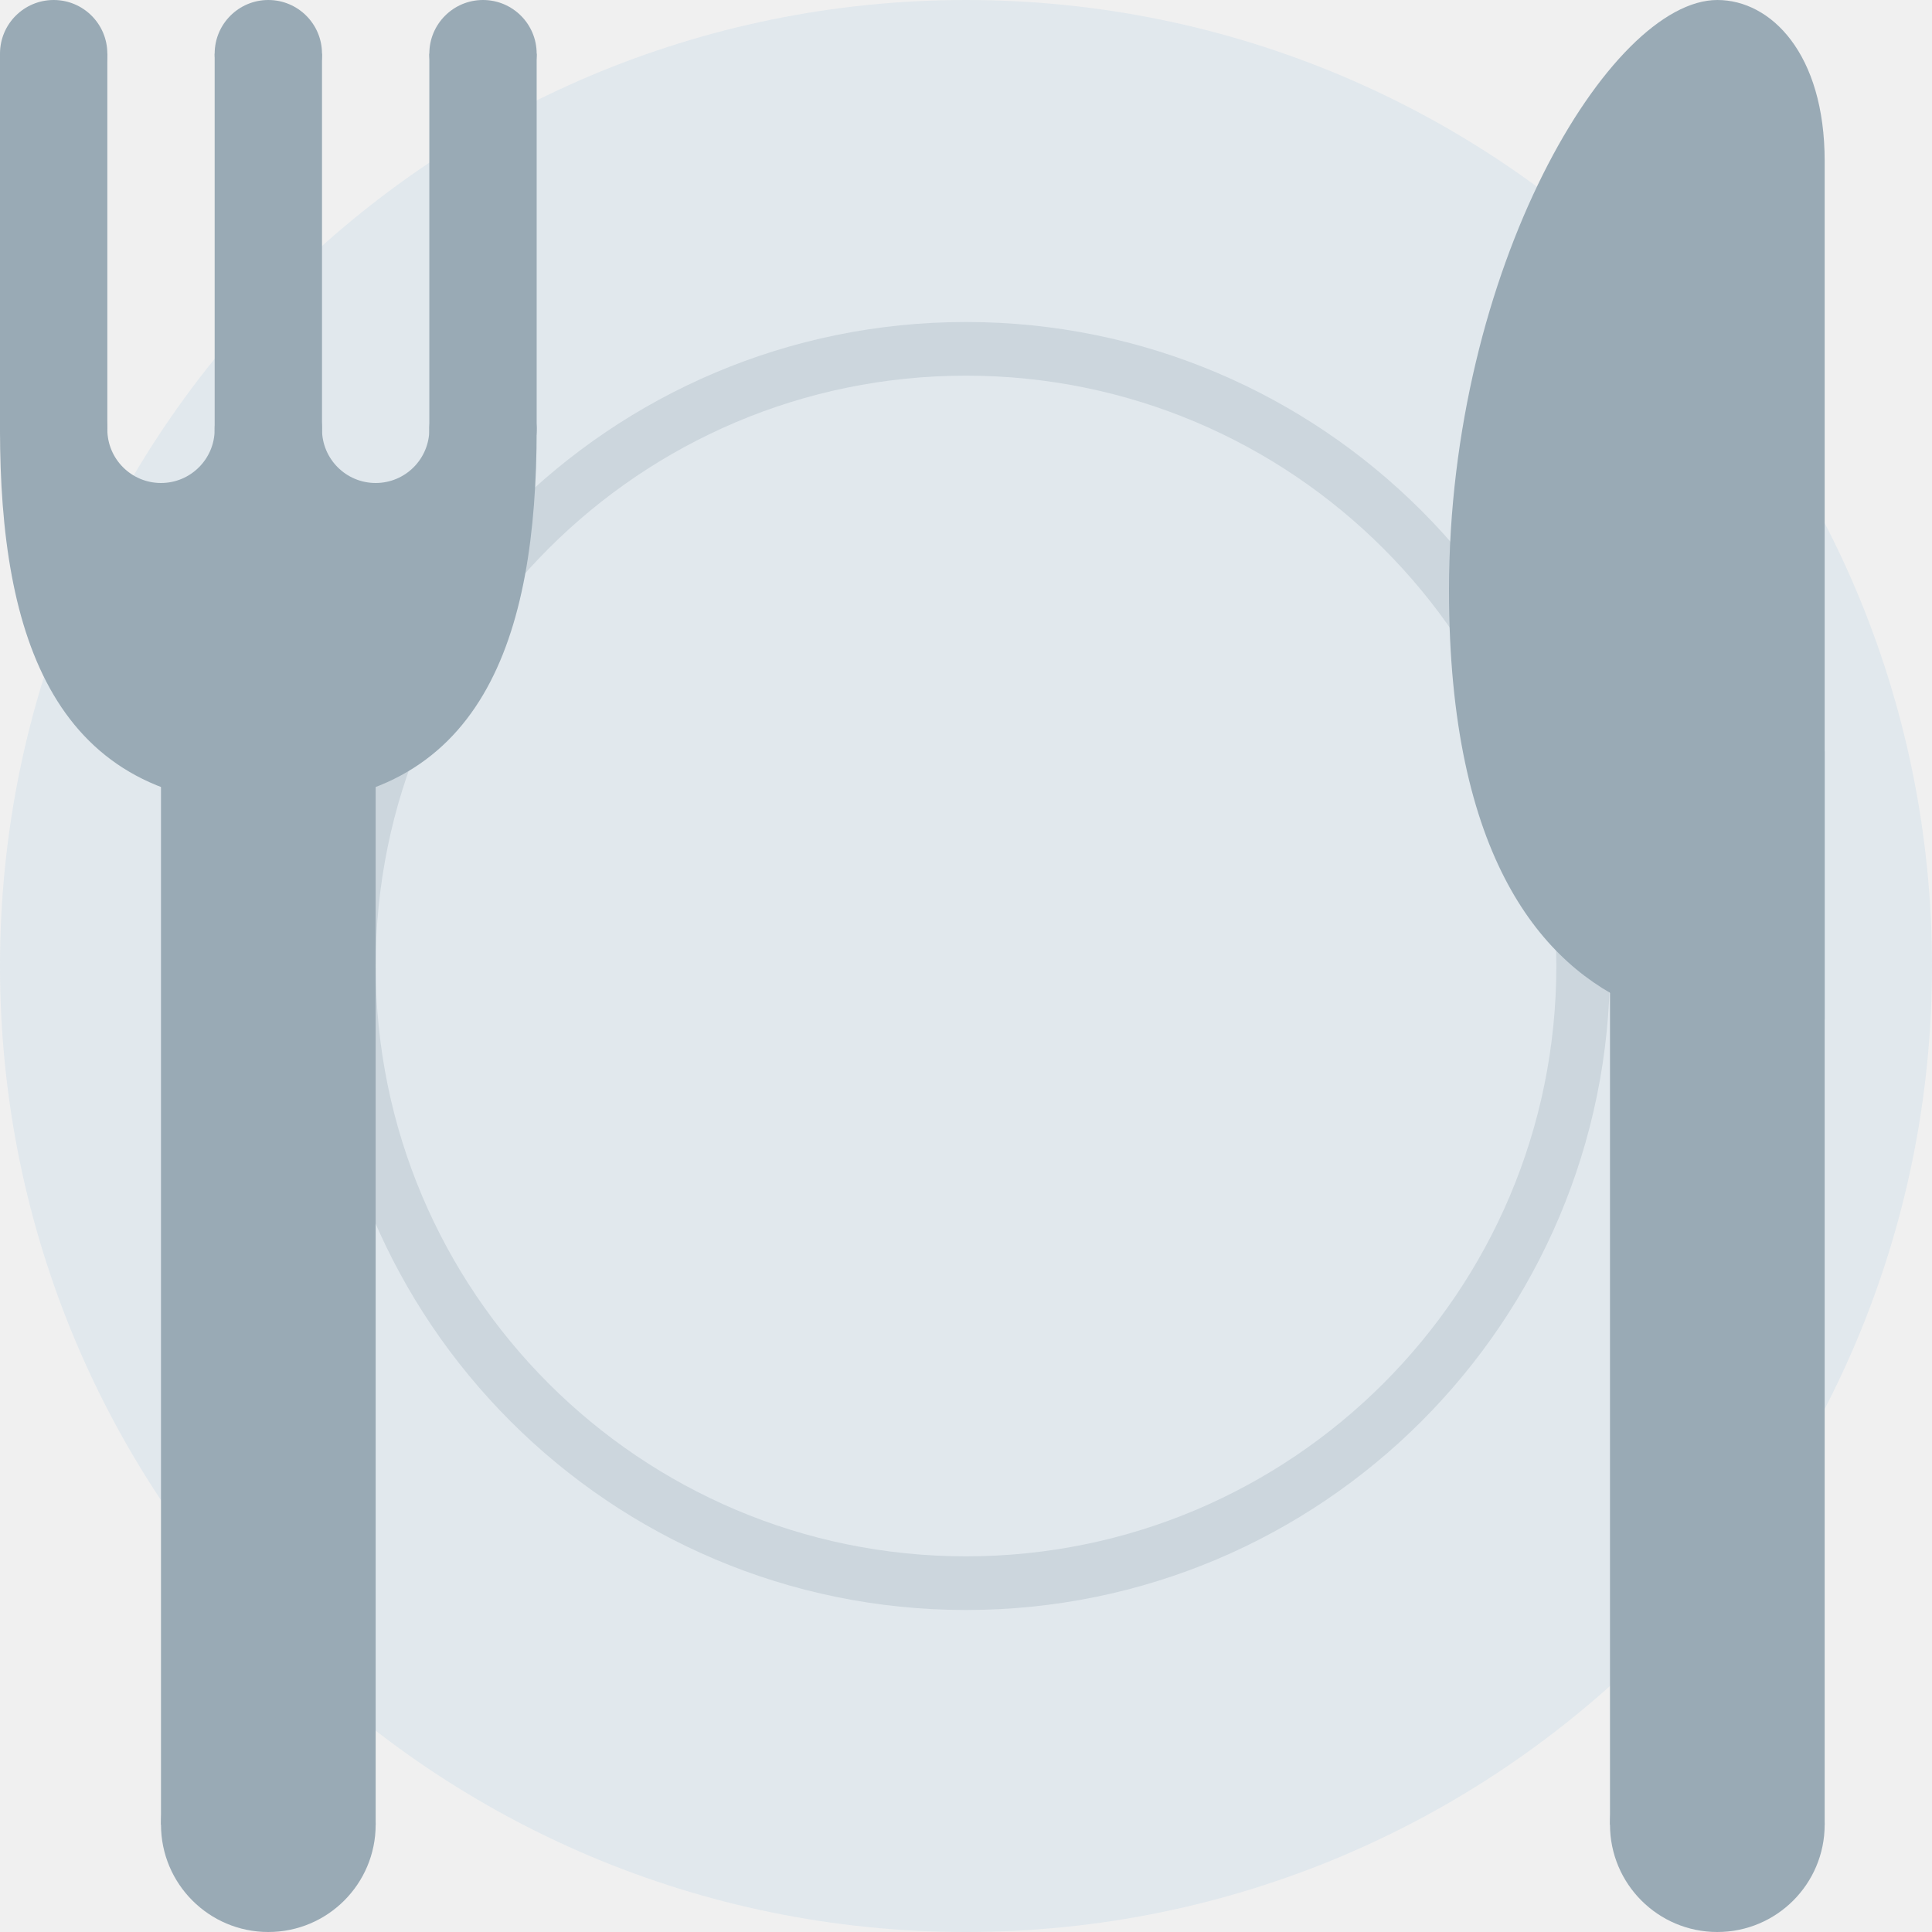
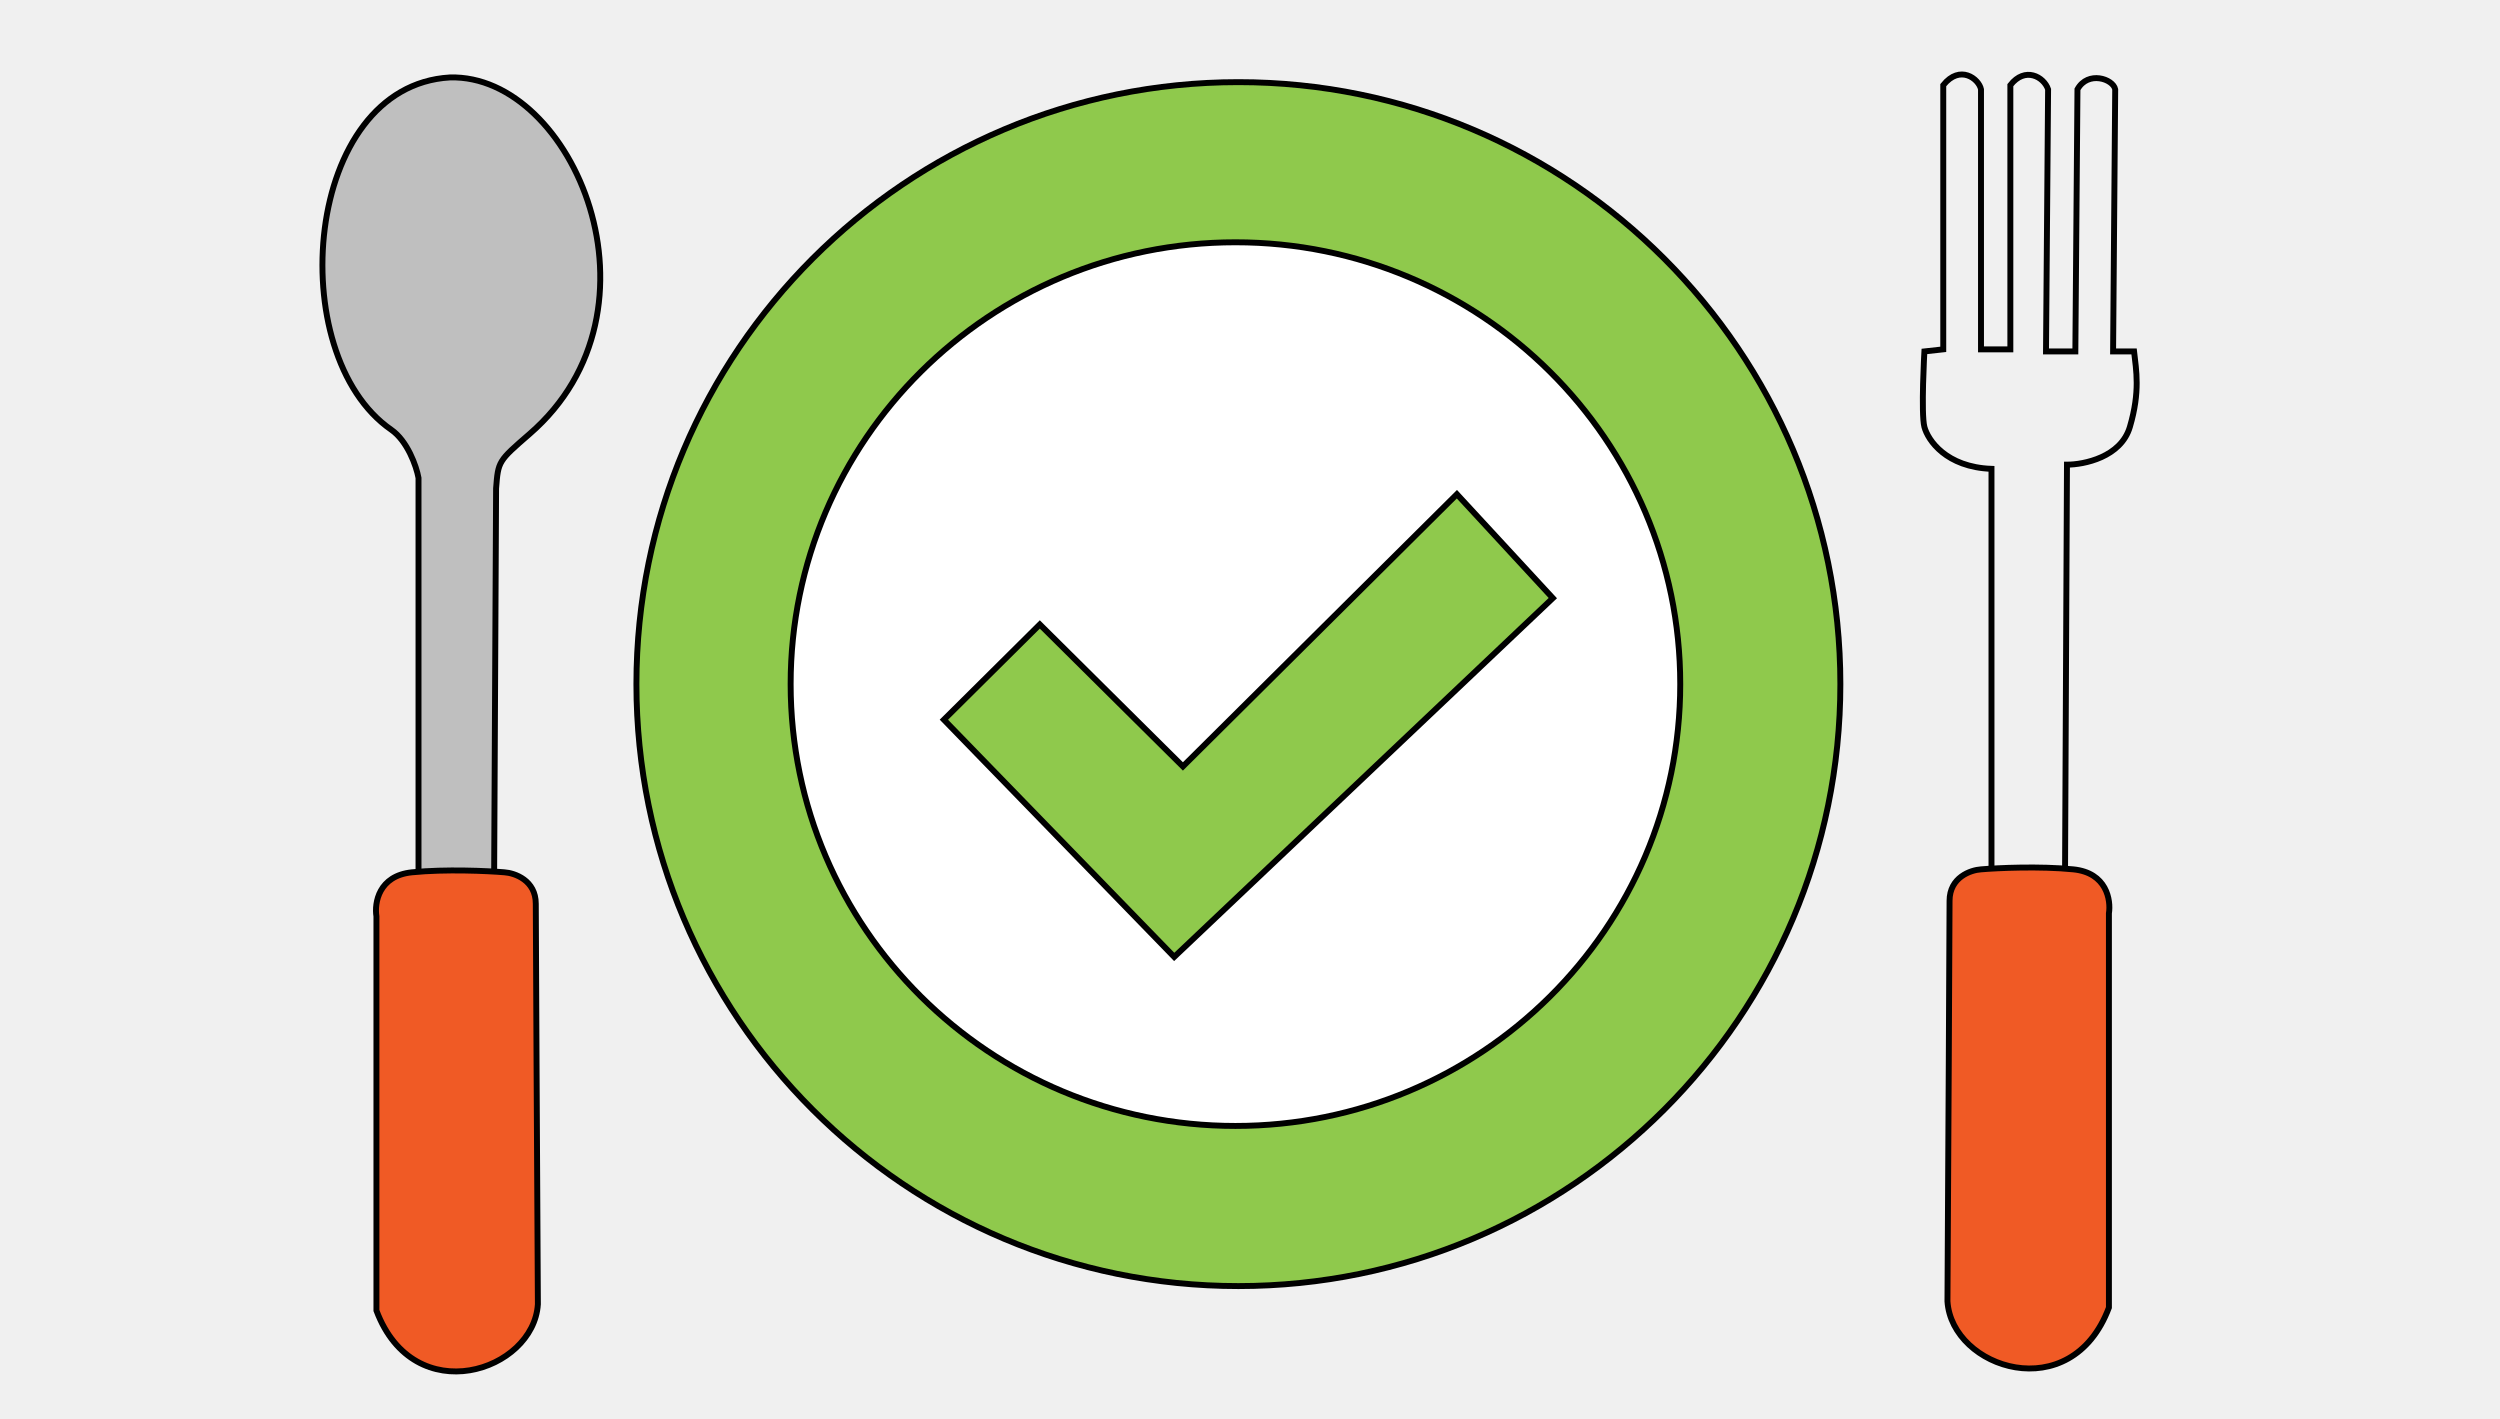
- <svg xmlns="http://www.w3.org/2000/svg" width="800px" height="800px" viewBox="0 0 36 36" aria-hidden="true" role="img" class="iconify iconify--twemoji" preserveAspectRatio="xMidYMid meet">
-   <path fill="#E1E8ED" d="M36 18c0 9.941-8.059 18-18 18S0 27.941 0 18S8.059 0 18 0s18 8.059 18 18z">
- 
- </path>
-   <path fill="#CCD6DD" d="M30 18c0 6.628-5.372 12-12 12S6 24.628 6 18S11.372 6 18 6s12 5.372 12 12z">
- 
- </path>
-   <path fill="#E1E8ED" d="M29 18c0 6.075-4.925 11-11 11c-6.076 0-11-4.925-11-11c0-6.076 4.925-11 11-11s11 4.924 11 11z">
- 
- </path>
-   <g fill="#99AAB5">
-     <circle cx="1" cy="1" r="1">
- 
- </circle>
-     <path d="M0 1h2v7H0z">
- 
- </path>
-     <circle cx="5" cy="1" r="1">
- 
- </circle>
-     <path d="M4 1h2v7H4z">
- 
- </path>
-     <circle cx="9" cy="1" r="1">
- 
- </circle>
-     <path d="M8 1h2v7H8zM3 14h4v20H3z">
- 
- </path>
-     <circle cx="5" cy="34" r="2">
- 
- </circle>
-     <path d="M8 8a1 1 0 0 1-2 0H4a1 1 0 0 1-2 0H0c0 3.866 1 7 5 7s5-3.134 5-7H8z">
- 
- </path>
-     <circle cx="1" cy="8" r="1">
- 
- </circle>
-     <circle cx="5" cy="8" r="1">
- 
- </circle>
-     <circle cx="9" cy="8" r="1">
- 
- </circle>
-   </g>
-   <g fill="#99AAB5">
-     <path d="M30 14h4v20h-4z">
- 
- </path>
-     <circle cx="32" cy="34" r="2">
- 
- </circle>
-     <path d="M32 0c1 0 2 1 2 3v16s-7 2-7-8c0-6 3-11 5-11z">
- 
- </path>
-   </g>
+ <svg xmlns="http://www.w3.org/2000/svg" width="185" height="105" viewBox="0 0 185 105" fill="none">
+   <path d="M30.97 35.368L30.97 67.021L36.555 67.021L36.711 36.143C36.866 34.126 36.866 34.126 39.193 32.109C49.806 22.911 42.424 5.476 33.297 5.731C22.455 6.354 20.884 26.213 28.952 31.799C30.143 32.623 30.814 34.488 30.97 35.368Z" fill="#BFBFBF" stroke="black" stroke-width="0.439" />
+   <path d="M30.494 64.55C28.011 64.799 27.701 66.826 27.856 67.809L27.856 96.98C30.649 104.428 39.493 101.48 39.803 96.514C39.752 87.36 39.648 68.616 39.648 66.878C39.648 65.14 38.097 64.602 37.321 64.55C36.08 64.447 32.976 64.302 30.494 64.55Z" fill="#F05A25" stroke="black" stroke-width="0.439" />
+   <path d="M152.956 34.385L152.801 67.124L147.37 66.969L147.37 34.695C144.018 34.571 142.663 32.575 142.405 31.592C142.146 30.609 142.405 26.006 142.405 26.006L143.801 25.851L143.801 6.3C145.042 4.748 146.439 5.834 146.594 6.61L146.594 25.851L148.766 25.851L148.766 6.3C149.852 4.903 151.249 5.679 151.559 6.61L151.404 26.006H153.576L153.732 6.61C154.507 5.214 156.369 5.834 156.525 6.61L156.369 26.006L157.921 26.006C158.076 27.402 158.387 28.954 157.611 31.592C156.95 33.837 154.197 34.385 152.956 34.385Z" fill="#F0F0F0" stroke="black" stroke-width="0.439" />
+   <path d="M153.422 64.332C155.905 64.58 156.215 66.608 156.06 67.591L156.06 96.762C153.267 104.21 144.422 101.261 144.112 96.296C144.164 87.141 144.267 68.397 144.267 66.66C144.267 64.922 145.819 64.384 146.595 64.332C147.836 64.229 150.939 64.084 153.422 64.332Z" fill="#F05A25" stroke="black" stroke-width="0.439" />
+   <circle cx="91.641" cy="50.624" r="44.546" fill="#8FC94C" stroke="black" stroke-width="0.439" />
+   <path d="M91.422 17.929C109.602 17.929 124.338 32.568 124.338 50.624C124.338 68.68 109.602 83.32 91.422 83.32C73.242 83.32 58.507 68.68 58.507 50.624C58.507 32.568 73.242 17.929 91.422 17.929Z" fill="white" stroke="black" stroke-width="0.439" />
+   <path d="M69.847 53.258L76.946 46.209L87.536 56.716L107.81 36.572L114.91 44.261L86.891 70.813L69.847 53.258Z" fill="#8FC94C" stroke="black" stroke-width="0.439" />
</svg>
